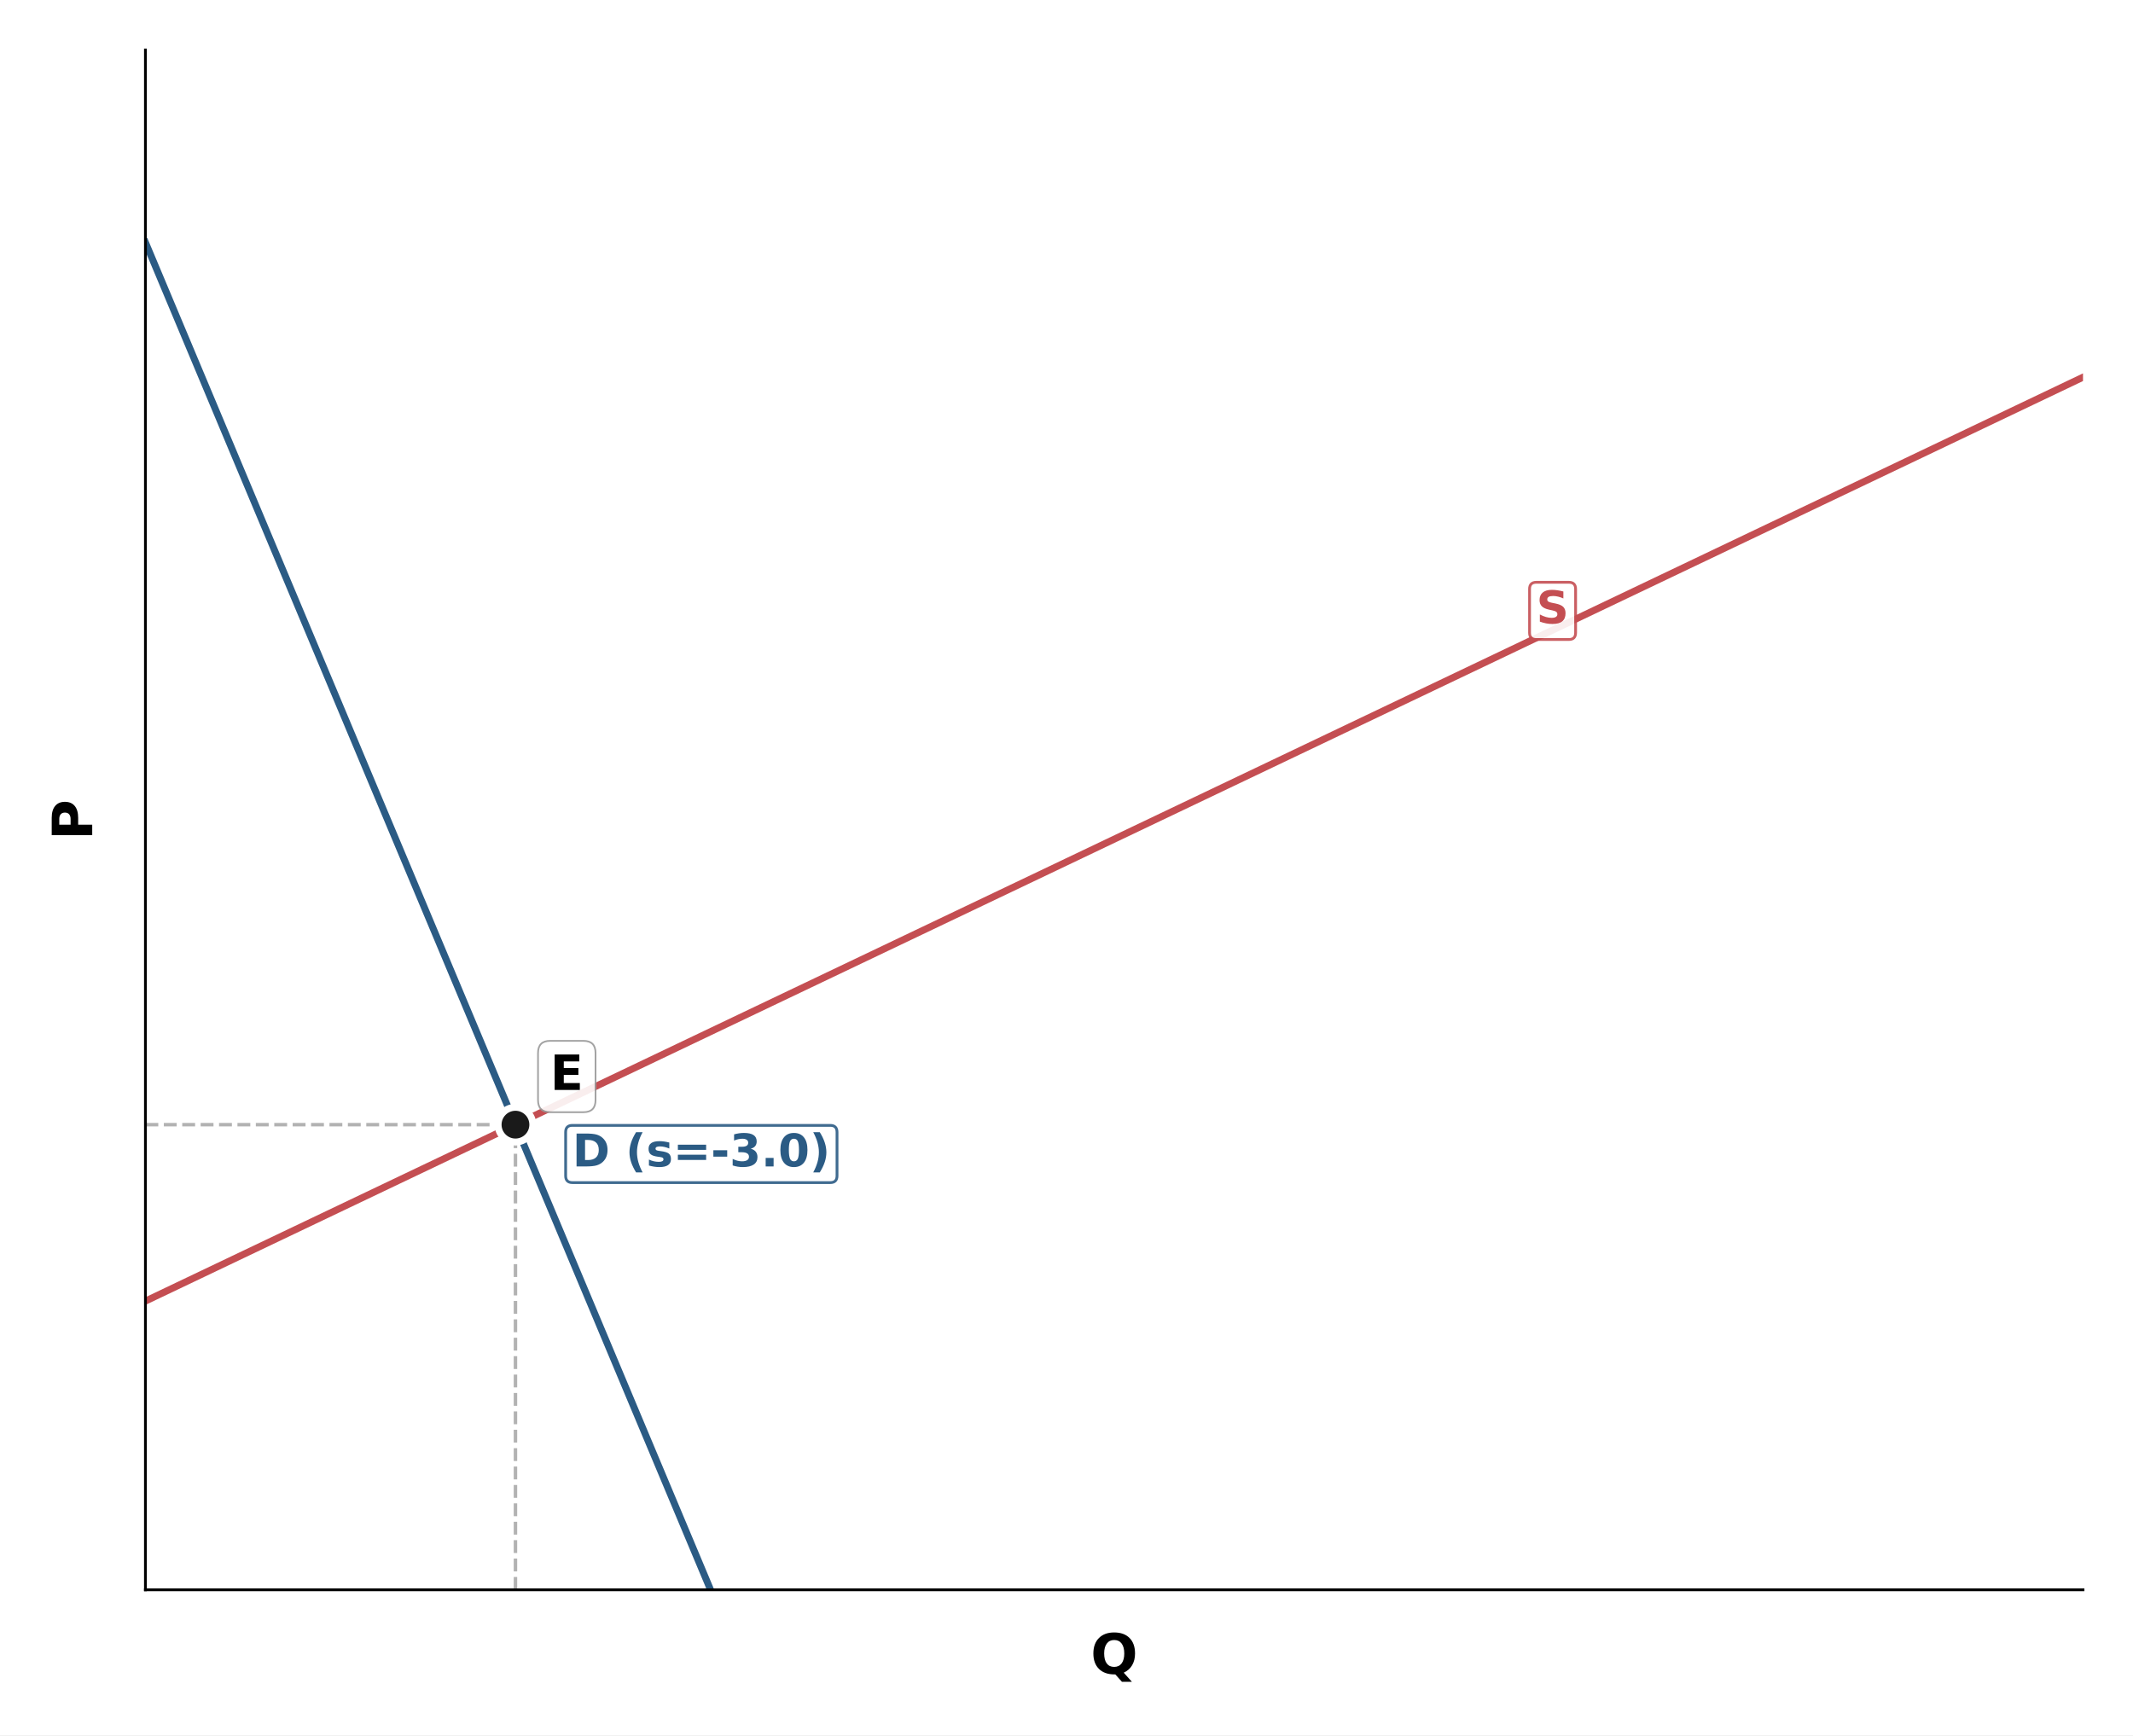
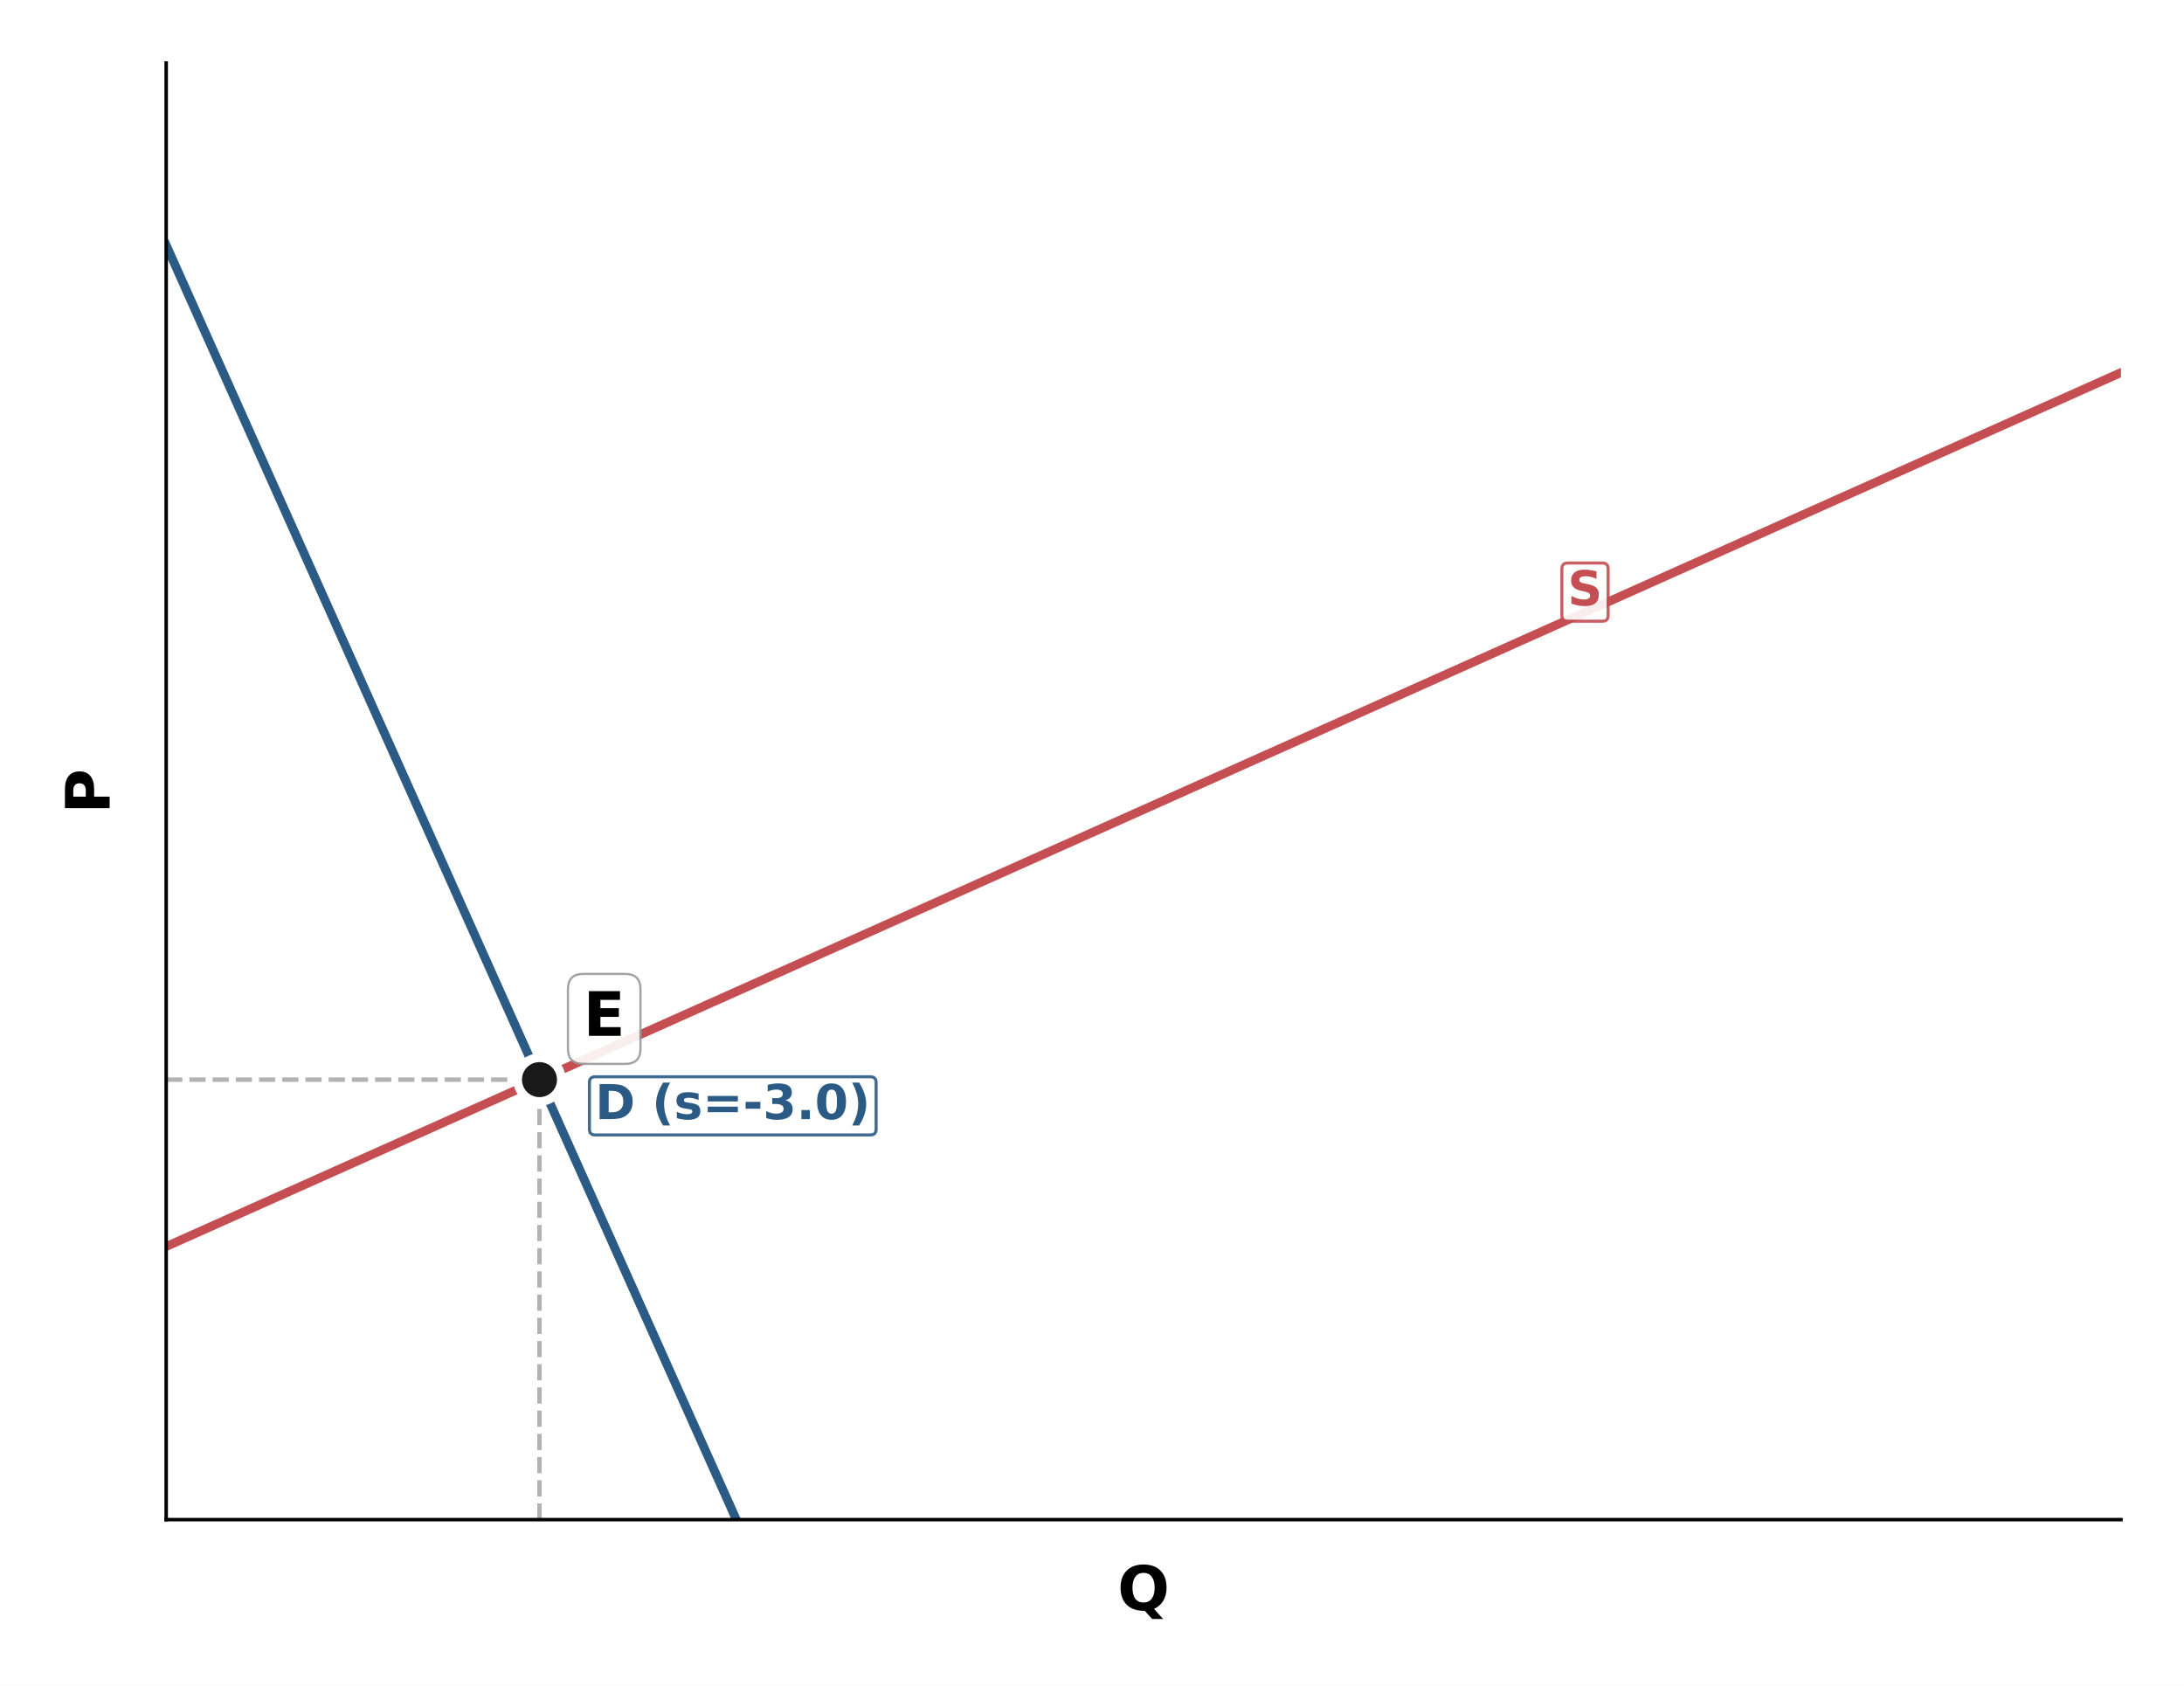
- <svg xmlns="http://www.w3.org/2000/svg" xmlns:xlink="http://www.w3.org/1999/xlink" width="614.285pt" height="499.805pt" viewBox="0 0 614.285 499.805" version="1.1">
+ <svg xmlns="http://www.w3.org/2000/svg" xmlns:xlink="http://www.w3.org/1999/xlink" width="498.749pt" height="384.989pt" viewBox="0 0 498.749 384.989" version="1.1">
  <defs>
    <style type="text/css">*{stroke-linejoin: round; stroke-linecap: butt}</style>
  </defs>
  <g id="figure_1">
    <g id="patch_1">
-       <path d="M 0 499.805  L 614.285 499.805  L 614.285 0  L 0 0  z " style="fill: #ffffff" />
+       <path d="M 0 384.989  L 498.749 384.989  L 498.749 0  L 0 0  z " style="fill: #ffffff" />
    </g>
    <g id="axes_1">
      <g id="patch_2">
-         <path d="M 41.885 457.92  L 599.885 457.92  L 599.885 14.4  L 41.885 14.4  z " style="fill: #ffffff" />
+         <path d="M 37.949 347.04  L 484.349 347.04  L 484.349 14.4  L 37.949 14.4  z " style="fill: #ffffff" />
      </g>
      <g id="line2d_1">
-         <path d="M 148.447 457.92  L 148.447 323.94  " clip-path="url(#p39c1085753)" style="fill: none; stroke-dasharray: 3.7,1.6; stroke-dashoffset: 0; stroke: #666666; stroke-opacity: 0.5" />
+         <path d="M 123.199 347.04  L 123.199 246.555  " clip-path="url(#pea96df8098)" style="fill: none; stroke-dasharray: 3.7,1.6; stroke-dashoffset: 0; stroke: #666666; stroke-opacity: 0.5" />
      </g>
      <g id="line2d_2">
-         <path d="M 41.885 323.94  L 148.447 323.94  " clip-path="url(#p39c1085753)" style="fill: none; stroke-dasharray: 3.7,1.6; stroke-dashoffset: 0; stroke: #666666; stroke-opacity: 0.5" />
+         <path d="M 37.949 246.555  L 123.199 246.555  " clip-path="url(#pea96df8098)" style="fill: none; stroke-dasharray: 3.7,1.6; stroke-dashoffset: 0; stroke: #666666; stroke-opacity: 0.5" />
      </g>
      <g id="matplotlib.axis_1">
        <g id="xtick_1" />
        <g id="xtick_2" />
        <g id="xtick_3" />
        <g id="xtick_4" />
        <g id="xtick_5" />
        <g id="xtick_6" />
        <g id="xtick_7" />
        <g id="xtick_8" />
        <g id="xtick_9" />
        <g id="text_1">
-           <g transform="translate(314.0838 482.0775) scale(0.16 -0.16)">
+           <g transform="translate(255.1983 367.6778) scale(0.14 -0.14)">
            <defs>
              <path id="DejaVuSans-Bold-51" d="M 2847 -84  L 2753 -84  Q 1600 -84 959 553  Q 319 1191 319 2328  Q 319 3463 958 4106  Q 1597 4750 2719 4750  Q 3853 4750 4486 4112  Q 5119 3475 5119 2328  Q 5119 1541 4783 972  Q 4447 403 3816 116  L 4756 -934  L 3609 -934  L 2847 -84  z M 2719 3878  Q 2169 3878 1866 3472  Q 1563 3066 1563 2328  Q 1563 1578 1859 1179  Q 2156 781 2719 781  Q 3272 781 3575 1187  Q 3878 1594 3878 2328  Q 3878 3066 3575 3472  Q 3272 3878 2719 3878  z " transform="scale(0.015625)" />
            </defs>
            <use xlink:href="#DejaVuSans-Bold-51" />
          </g>
        </g>
      </g>
      <g id="matplotlib.axis_2">
        <g id="ytick_1" />
        <g id="ytick_2" />
        <g id="ytick_3" />
        <g id="ytick_4" />
        <g id="ytick_5" />
        <g id="ytick_6" />
        <g id="ytick_7" />
        <g id="ytick_8" />
        <g id="ytick_9" />
        <g id="text_2">
-           <g transform="translate(26.5575 242.0238) rotate(-90) scale(0.16 -0.16)">
+           <g transform="translate(25.03781 185.8508) rotate(-90) scale(0.14 -0.14)">
            <defs>
              <path id="DejaVuSans-Bold-50" d="M 588 4666  L 2584 4666  Q 3475 4666 3951 4270  Q 4428 3875 4428 3144  Q 4428 2409 3951 2014  Q 3475 1619 2584 1619  L 1791 1619  L 1791 0  L 588 0  L 588 4666  z M 1791 3794  L 1791 2491  L 2456 2491  Q 2806 2491 2997 2661  Q 3188 2831 3188 3144  Q 3188 3456 2997 3625  Q 2806 3794 2456 3794  L 1791 3794  z " transform="scale(0.015625)" />
            </defs>
            <use xlink:href="#DejaVuSans-Bold-50" />
          </g>
        </g>
      </g>
      <g id="line2d_3">
-         <path d="M 41.885 69.84  L 44.689 76.526  L 47.493 83.212  L 50.297 89.899  L 53.101 96.585  L 55.905 103.271  L 58.709 109.957  L 61.513 116.644  L 64.317 123.33  L 67.121 130.016  L 69.925 136.702  L 72.729 143.389  L 75.533 150.075  L 78.337 156.761  L 81.141 163.447  L 83.945 170.133  L 86.749 176.82  L 89.553 183.506  L 92.357 190.192  L 95.161 196.878  L 97.965 203.565  L 100.769 210.251  L 103.573 216.937  L 106.377 223.623  L 109.181 230.31  L 111.986 236.996  L 114.79 243.682  L 117.594 250.368  L 120.398 257.054  L 123.202 263.741  L 126.006 270.427  L 128.81 277.113  L 131.614 283.799  L 134.418 290.486  L 137.222 297.172  L 140.026 303.858  L 142.83 310.544  L 145.634 317.231  L 148.438 323.917  L 151.242 330.603  L 154.046 337.289  L 156.85 343.975  L 159.654 350.662  L 162.458 357.348  L 165.262 364.034  L 168.066 370.72  L 170.87 377.407  L 173.674 384.093  L 176.478 390.779  L 179.282 397.465  L 182.086 404.152  L 184.89 410.838  L 187.694 417.524  L 190.498 424.21  L 193.302 430.896  L 196.106 437.583  L 198.91 444.269  L 201.714 450.955  L 204.518 457.641  " clip-path="url(#p39c1085753)" style="fill: none; stroke: #2b5b84; stroke-width: 2; stroke-linecap: square" />
+         <path d="M 37.949 55.98  L 40.193 60.995  L 42.436 66.009  L 44.679 71.024  L 46.922 76.039  L 49.165 81.053  L 51.409 86.068  L 53.652 91.083  L 55.895 96.097  L 58.138 101.112  L 60.382 106.127  L 62.625 111.141  L 64.868 116.156  L 67.111 121.171  L 69.354 126.185  L 71.598 131.2  L 73.841 136.215  L 76.084 141.229  L 78.327 146.244  L 80.57 151.259  L 82.814 156.273  L 85.057 161.288  L 87.3 166.303  L 89.543 171.317  L 91.787 176.332  L 94.03 181.347  L 96.273 186.362  L 98.516 191.376  L 100.759 196.391  L 103.003 201.406  L 105.246 206.42  L 107.489 211.435  L 109.732 216.45  L 111.976 221.464  L 114.219 226.479  L 116.462 231.494  L 118.705 236.508  L 120.948 241.523  L 123.192 246.538  L 125.435 251.552  L 127.678 256.567  L 129.921 261.582  L 132.164 266.596  L 134.408 271.611  L 136.651 276.626  L 138.894 281.64  L 141.137 286.655  L 143.381 291.67  L 145.624 296.684  L 147.867 301.699  L 150.11 306.714  L 152.353 311.728  L 154.597 316.743  L 156.84 321.758  L 159.083 326.772  L 161.326 331.787  L 163.569 336.802  L 165.813 341.816  L 168.056 346.831  " clip-path="url(#pea96df8098)" style="fill: none; stroke: #2b5b84; stroke-width: 2; stroke-linecap: square" />
      </g>
      <g id="line2d_4">
-         <path d="M 41.885 374.76  L 599.885 108.648  L 599.885 108.648  " clip-path="url(#p39c1085753)" style="fill: none; stroke: #c44e52; stroke-width: 2; stroke-linecap: square" />
+         <path d="M 37.949 284.67  L 484.349 85.086  L 484.349 85.086  " clip-path="url(#pea96df8098)" style="fill: none; stroke: #c44e52; stroke-width: 2; stroke-linecap: square" />
      </g>
      <g id="patch_3">
-         <path d="M 41.885 457.92  L 41.885 14.4  " style="fill: none; stroke: #000000; stroke-width: 0.8; stroke-linejoin: miter; stroke-linecap: square" />
+         <path d="M 37.949 347.04  L 37.949 14.4  " style="fill: none; stroke: #000000; stroke-width: 0.8; stroke-linejoin: miter; stroke-linecap: square" />
      </g>
      <g id="patch_4">
-         <path d="M 41.885 457.92  L 599.885 457.92  " style="fill: none; stroke: #000000; stroke-width: 0.8; stroke-linejoin: miter; stroke-linecap: square" />
+         <path d="M 37.949 347.04  L 484.349 347.04  " style="fill: none; stroke: #000000; stroke-width: 0.8; stroke-linejoin: miter; stroke-linecap: square" />
      </g>
      <g id="text_3">
        <g id="patch_5">
-           <path d="M 164.85 340.629  L 239.104 340.629  Q 241.054 340.629 241.054 338.679  L 241.054 326.098  Q 241.054 324.148 239.104 324.148  L 164.85 324.148  Q 162.9 324.148 162.9 326.098  L 162.9 338.679  Q 162.9 340.629 164.85 340.629  z " style="fill: #ffffff; opacity: 0.9; stroke: #2b5b84; stroke-width: 0.8; stroke-linejoin: miter" />
+           <path d="M 135.921 259.189  L 198.752 259.189  Q 200.072 259.189 200.072 257.869  L 200.072 247.223  Q 200.072 245.903 198.752 245.903  L 135.921 245.903  Q 134.601 245.903 134.601 247.223  L 134.601 257.869  Q 134.601 259.189 135.921 259.189  z " style="fill: #ffffff; opacity: 0.9; stroke: #2b5b84; stroke-width: 0.7; stroke-linejoin: miter" />
        </g>
-         <g style="fill: #2b5b84" transform="translate(164.8498 335.9755) scale(0.13 -0.13)">
+         <g style="fill: #2b5b84" transform="translate(135.9212 255.5816) scale(0.11 -0.11)">
          <defs>
            <path id="DejaVuSans-Bold-44" d="M 1791 3756  L 1791 909  L 2222 909  Q 2959 909 3348 1275  Q 3738 1641 3738 2338  Q 3738 3031 3350 3393  Q 2963 3756 2222 3756  L 1791 3756  z M 588 4666  L 1856 4666  Q 2919 4666 3439 4514  Q 3959 4363 4331 4000  Q 4659 3684 4818 3271  Q 4978 2859 4978 2338  Q 4978 1809 4818 1395  Q 4659 981 4331 666  Q 3956 303 3431 151  Q 2906 0 1856 0  L 588 0  L 588 4666  z " transform="scale(0.015625)" />
            <path id="DejaVuSans-Bold-20" transform="scale(0.015625)" />
            <path id="DejaVuSans-Bold-28" d="M 2413 -844  L 1484 -844  Q 1006 -72 778 623  Q 550 1319 550 2003  Q 550 2688 779 3389  Q 1009 4091 1484 4856  L 2413 4856  Q 2013 4116 1813 3408  Q 1613 2700 1613 2009  Q 1613 1319 1811 609  Q 2009 -100 2413 -844  z " transform="scale(0.015625)" />
            <path id="DejaVuSans-Bold-73" d="M 3272 3391  L 3272 2541  Q 2913 2691 2578 2766  Q 2244 2841 1947 2841  Q 1628 2841 1473 2761  Q 1319 2681 1319 2516  Q 1319 2381 1436 2309  Q 1553 2238 1856 2203  L 2053 2175  Q 2913 2066 3209 1816  Q 3506 1566 3506 1031  Q 3506 472 3093 190  Q 2681 -91 1863 -91  Q 1516 -91 1145 -36  Q 775 19 384 128  L 384 978  Q 719 816 1070 734  Q 1422 653 1784 653  Q 2113 653 2278 743  Q 2444 834 2444 1013  Q 2444 1163 2330 1236  Q 2216 1309 1875 1350  L 1678 1375  Q 931 1469 631 1722  Q 331 1975 331 2491  Q 331 3047 712 3315  Q 1094 3584 1881 3584  Q 2191 3584 2531 3537  Q 2872 3491 3272 3391  z " transform="scale(0.015625)" />
            <path id="DejaVuSans-Bold-3d" d="M 678 3084  L 4684 3084  L 4684 2350  L 678 2350  L 678 3084  z M 678 1663  L 4684 1663  L 4684 922  L 678 922  L 678 1663  z " transform="scale(0.015625)" />
            <path id="DejaVuSans-Bold-2d" d="M 347 2297  L 2309 2297  L 2309 1388  L 347 1388  L 347 2297  z " transform="scale(0.015625)" />
            <path id="DejaVuSans-Bold-33" d="M 2981 2516  Q 3453 2394 3698 2092  Q 3944 1791 3944 1325  Q 3944 631 3412 270  Q 2881 -91 1863 -91  Q 1503 -91 1142 -33  Q 781 25 428 141  L 428 1069  Q 766 900 1098 814  Q 1431 728 1753 728  Q 2231 728 2486 893  Q 2741 1059 2741 1369  Q 2741 1688 2480 1852  Q 2219 2016 1709 2016  L 1228 2016  L 1228 2791  L 1734 2791  Q 2188 2791 2409 2933  Q 2631 3075 2631 3366  Q 2631 3634 2415 3781  Q 2200 3928 1806 3928  Q 1516 3928 1219 3862  Q 922 3797 628 3669  L 628 4550  Q 984 4650 1334 4700  Q 1684 4750 2022 4750  Q 2931 4750 3382 4451  Q 3834 4153 3834 3553  Q 3834 3144 3618 2883  Q 3403 2622 2981 2516  z " transform="scale(0.015625)" />
            <path id="DejaVuSans-Bold-2e" d="M 653 1209  L 1778 1209  L 1778 0  L 653 0  L 653 1209  z " transform="scale(0.015625)" />
            <path id="DejaVuSans-Bold-30" d="M 2944 2338  Q 2944 3213 2780 3570  Q 2616 3928 2228 3928  Q 1841 3928 1675 3570  Q 1509 3213 1509 2338  Q 1509 1453 1675 1090  Q 1841 728 2228 728  Q 2613 728 2778 1090  Q 2944 1453 2944 2338  z M 4147 2328  Q 4147 1169 3647 539  Q 3147 -91 2228 -91  Q 1306 -91 806 539  Q 306 1169 306 2328  Q 306 3491 806 4120  Q 1306 4750 2228 4750  Q 3147 4750 3647 4120  Q 4147 3491 4147 2328  z " transform="scale(0.015625)" />
            <path id="DejaVuSans-Bold-29" d="M 513 -844  Q 913 -100 1113 609  Q 1313 1319 1313 2009  Q 1313 2700 1113 3408  Q 913 4116 513 4856  L 1441 4856  Q 1916 4091 2145 3389  Q 2375 2688 2375 2003  Q 2375 1319 2147 623  Q 1919 -72 1441 -844  L 513 -844  z " transform="scale(0.015625)" />
          </defs>
          <use xlink:href="#DejaVuSans-Bold-44" />
          <use xlink:href="#DejaVuSans-Bold-20" x="83.008" />
          <use xlink:href="#DejaVuSans-Bold-28" x="117.822" />
          <use xlink:href="#DejaVuSans-Bold-73" x="163.525" />
          <use xlink:href="#DejaVuSans-Bold-3d" x="223.047" />
          <use xlink:href="#DejaVuSans-Bold-2d" x="306.836" />
          <use xlink:href="#DejaVuSans-Bold-33" x="348.34" />
          <use xlink:href="#DejaVuSans-Bold-2e" x="417.92" />
          <use xlink:href="#DejaVuSans-Bold-30" x="455.908" />
          <use xlink:href="#DejaVuSans-Bold-29" x="525.488" />
        </g>
      </g>
      <g id="text_4">
        <g id="patch_6">
-           <path d="M 442.448 184.199  L 451.81 184.199  Q 453.76 184.199 453.76 182.249  L 453.76 169.668  Q 453.76 167.718 451.81 167.718  L 442.448 167.718  Q 440.498 167.718 440.498 169.668  L 440.498 182.249  Q 440.498 184.199 442.448 184.199  z " style="fill: #ffffff; opacity: 0.9; stroke: #c44e52; stroke-width: 0.8; stroke-linejoin: miter" />
+           <path d="M 358 141.867  L 365.921 141.867  Q 367.241 141.867 367.241 140.547  L 367.241 129.901  Q 367.241 128.581 365.921 128.581  L 358 128.581  Q 356.68 128.581 356.68 129.901  L 356.68 140.547  Q 356.68 141.867 358 141.867  z " style="fill: #ffffff; opacity: 0.9; stroke: #c44e52; stroke-width: 0.7; stroke-linejoin: miter" />
        </g>
-         <g style="fill: #c44e52" transform="translate(442.4478 179.5455) scale(0.13 -0.13)">
+         <g style="fill: #c44e52" transform="translate(357.9996 138.2591) scale(0.11 -0.11)">
          <defs>
            <path id="DejaVuSans-Bold-53" d="M 3834 4519  L 3834 3531  Q 3450 3703 3084 3790  Q 2719 3878 2394 3878  Q 1963 3878 1756 3759  Q 1550 3641 1550 3391  Q 1550 3203 1689 3098  Q 1828 2994 2194 2919  L 2706 2816  Q 3484 2659 3812 2340  Q 4141 2022 4141 1434  Q 4141 663 3683 286  Q 3225 -91 2284 -91  Q 1841 -91 1394 -6  Q 947 78 500 244  L 500 1259  Q 947 1022 1364 901  Q 1781 781 2169 781  Q 2563 781 2772 912  Q 2981 1044 2981 1288  Q 2981 1506 2839 1625  Q 2697 1744 2272 1838  L 1806 1941  Q 1106 2091 782 2419  Q 459 2747 459 3303  Q 459 4000 909 4375  Q 1359 4750 2203 4750  Q 2588 4750 2994 4692  Q 3400 4634 3834 4519  z " transform="scale(0.015625)" />
          </defs>
          <use xlink:href="#DejaVuSans-Bold-53" />
        </g>
      </g>
      <g id="text_5">
        <g id="patch_7">
-           <path d="M 158.447 320.352  L 168.011 320.352  Q 171.511 320.352 171.511 316.852  L 171.511 303.302  Q 171.511 299.802 168.011 299.802  L 158.447 299.802  Q 154.947 299.802 154.947 303.302  L 154.947 316.852  Q 154.947 320.352 158.447 320.352  z " style="fill: #ffffff; opacity: 0.9; stroke: #999999; stroke-width: 0.5; stroke-linejoin: miter" />
+           <path d="M 133.199 242.967  L 142.763 242.967  Q 146.263 242.967 146.263 239.467  L 146.263 225.917  Q 146.263 222.417 142.763 222.417  L 133.199 222.417  Q 129.699 222.417 129.699 225.917  L 129.699 239.467  Q 129.699 242.967 133.199 242.967  z " style="fill: #ffffff; opacity: 0.9; stroke: #999999; stroke-width: 0.5; stroke-linejoin: miter" />
        </g>
-         <g transform="translate(158.4475 313.94) scale(0.14 -0.14)">
+         <g transform="translate(133.1994 236.555) scale(0.14 -0.14)">
          <defs>
            <path id="DejaVuSans-Bold-45" d="M 588 4666  L 3834 4666  L 3834 3756  L 1791 3756  L 1791 2888  L 3713 2888  L 3713 1978  L 1791 1978  L 1791 909  L 3903 909  L 3903 0  L 588 0  L 588 4666  z " transform="scale(0.015625)" />
          </defs>
          <use xlink:href="#DejaVuSans-Bold-45" />
        </g>
      </g>
      <g id="line2d_5">
        <defs>
-           <path id="me8ea7b2e4f" d="M 0 5  C 1.326 5 2.598 4.473 3.536 3.536  C 4.473 2.598 5 1.326 5 0  C 5 -1.326 4.473 -2.598 3.536 -3.536  C 2.598 -4.473 1.326 -5 0 -5  C -1.326 -5 -2.598 -4.473 -3.536 -3.536  C -4.473 -2.598 -5 -1.326 -5 0  C -5 1.326 -4.473 2.598 -3.536 3.536  C -2.598 4.473 -1.326 5 0 5  z " style="stroke: #ffffff; stroke-width: 2" />
+           <path id="m596d56482f" d="M 0 5  C 1.326 5 2.598 4.473 3.536 3.536  C 4.473 2.598 5 1.326 5 0  C 5 -1.326 4.473 -2.598 3.536 -3.536  C 2.598 -4.473 1.326 -5 0 -5  C -1.326 -5 -2.598 -4.473 -3.536 -3.536  C -4.473 -2.598 -5 -1.326 -5 0  C -5 1.326 -4.473 2.598 -3.536 3.536  C -2.598 4.473 -1.326 5 0 5  z " style="stroke: #ffffff; stroke-width: 2" />
        </defs>
-         <g clip-path="url(#p39c1085753)">
-           <use xlink:href="#me8ea7b2e4f" x="148.447" y="323.94" style="fill: #1a1a1a; stroke: #ffffff; stroke-width: 2" />
+         <g clip-path="url(#pea96df8098)">
+           <use xlink:href="#m596d56482f" x="123.199" y="246.555" style="fill: #1a1a1a; stroke: #ffffff; stroke-width: 2" />
        </g>
      </g>
    </g>
  </g>
  <defs>
-     <clipPath id="p39c1085753">
-       <rect x="41.885" y="14.4" width="558" height="443.52" />
+     <clipPath id="pea96df8098">
+       <rect x="37.949" y="14.4" width="446.4" height="332.64" />
    </clipPath>
  </defs>
</svg>
